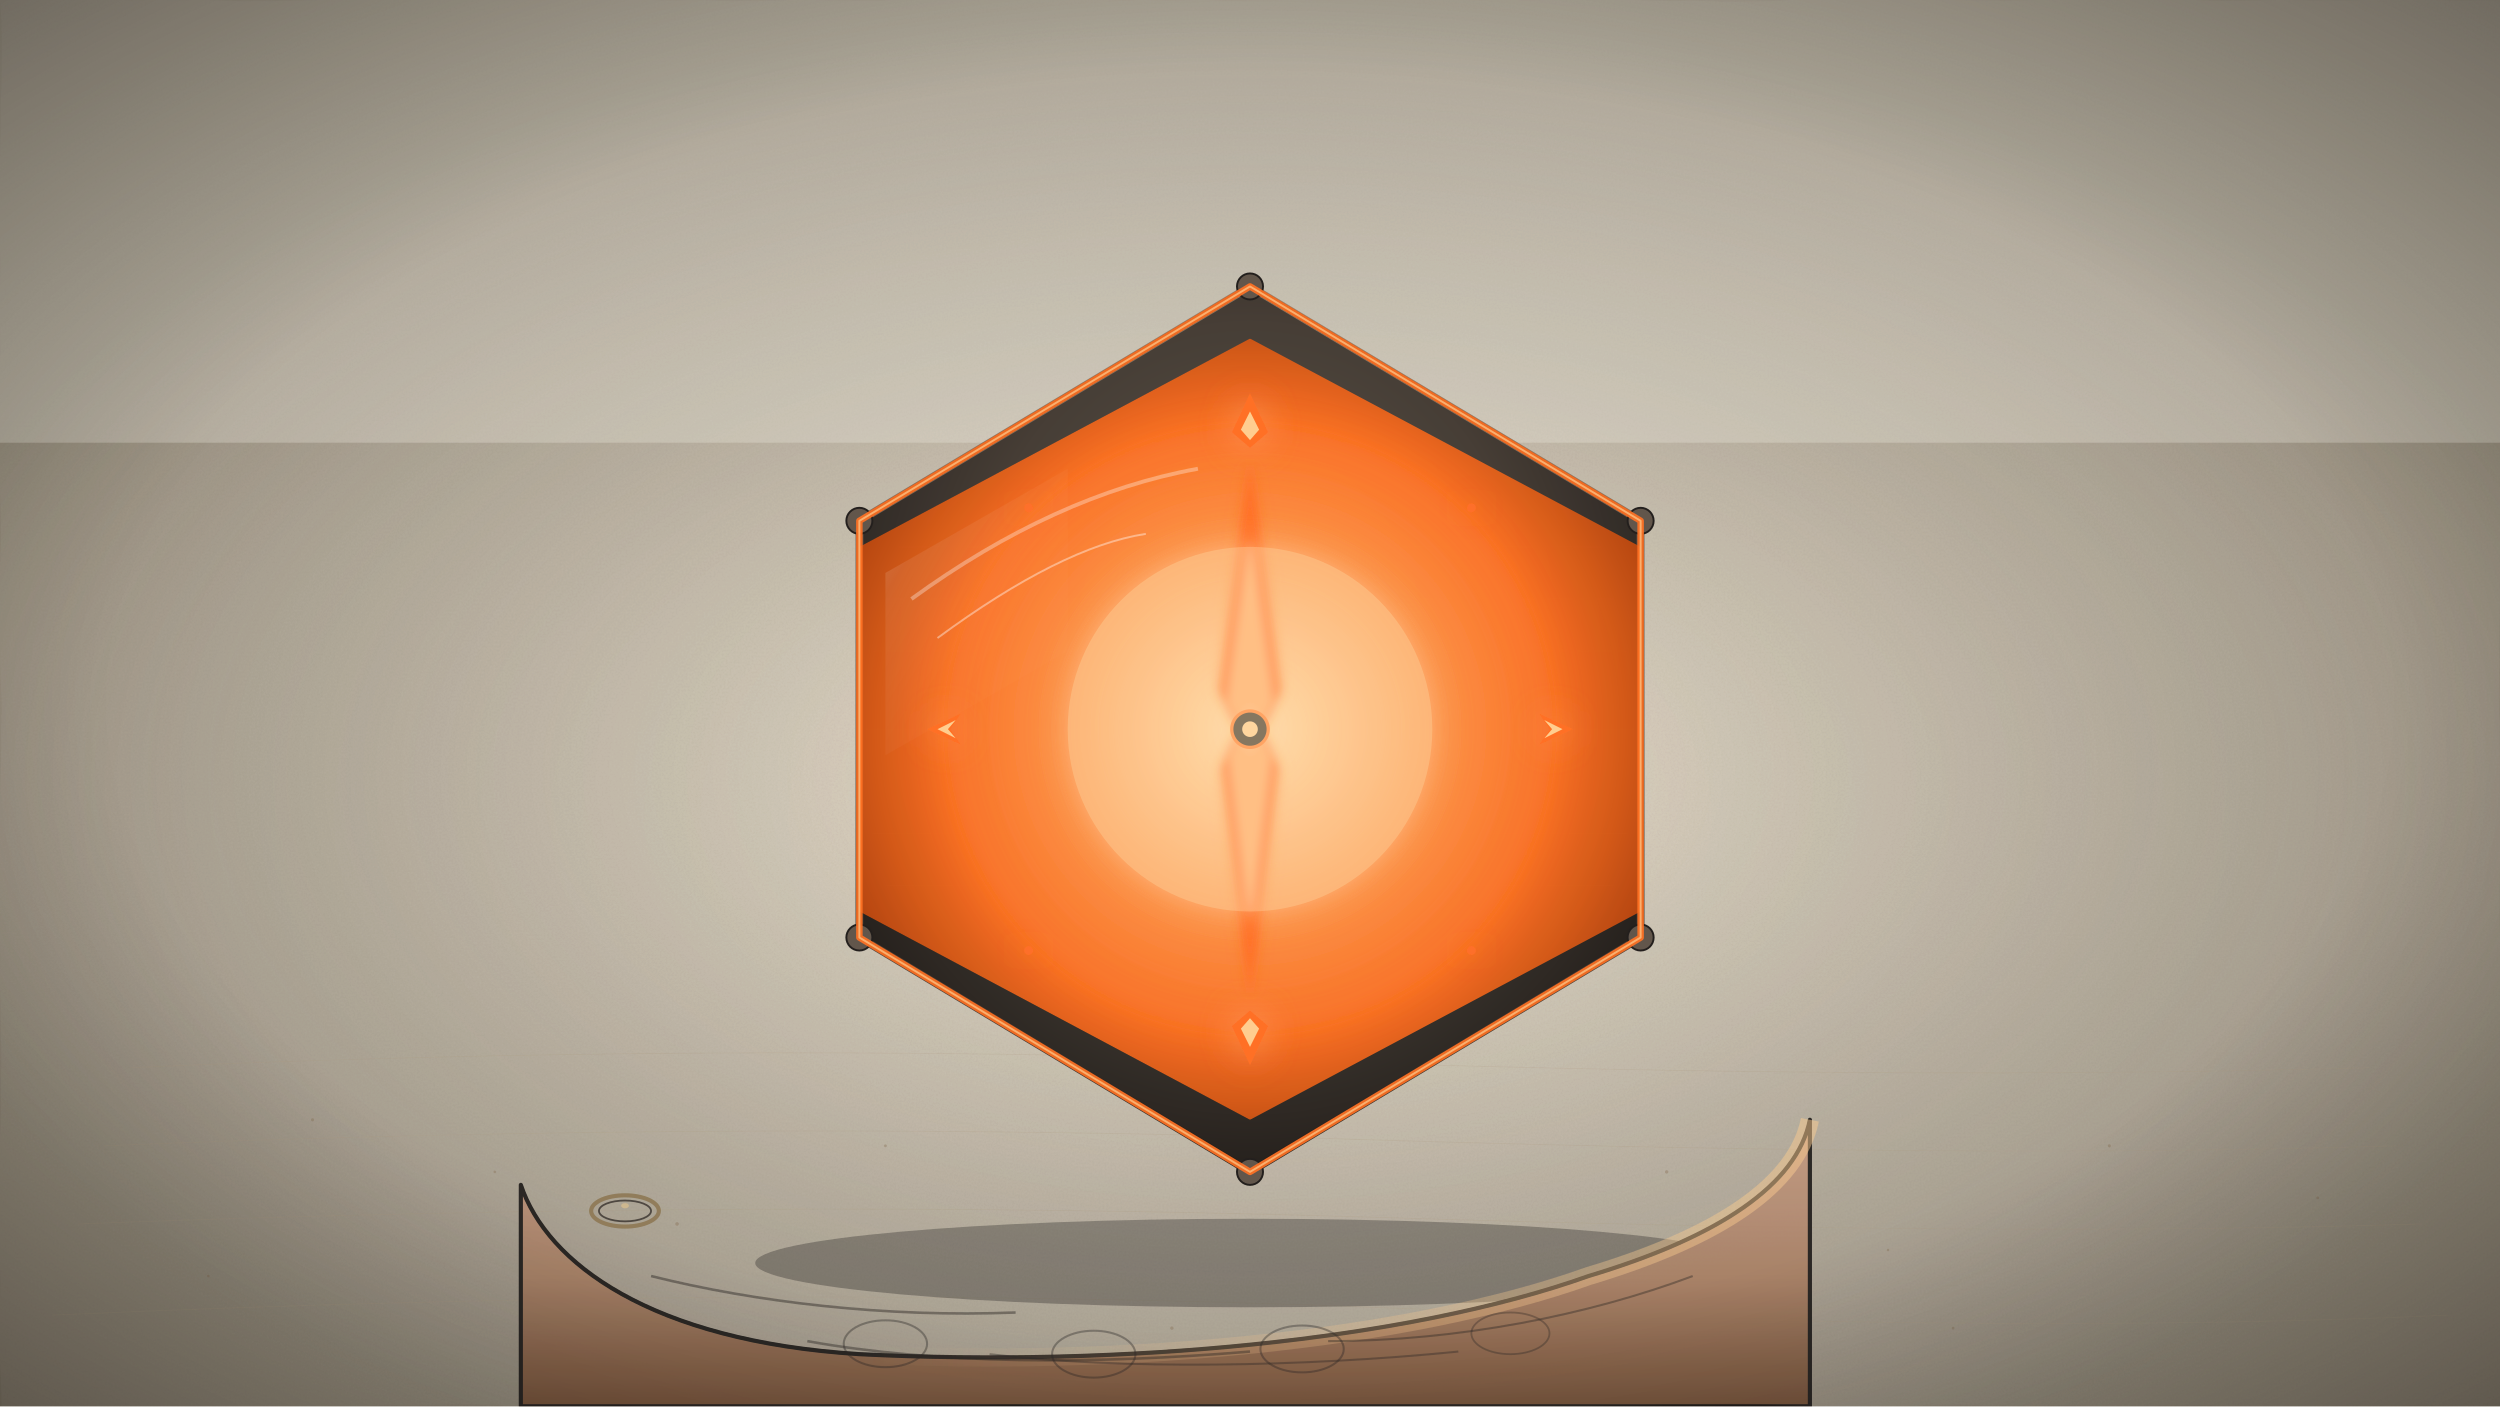
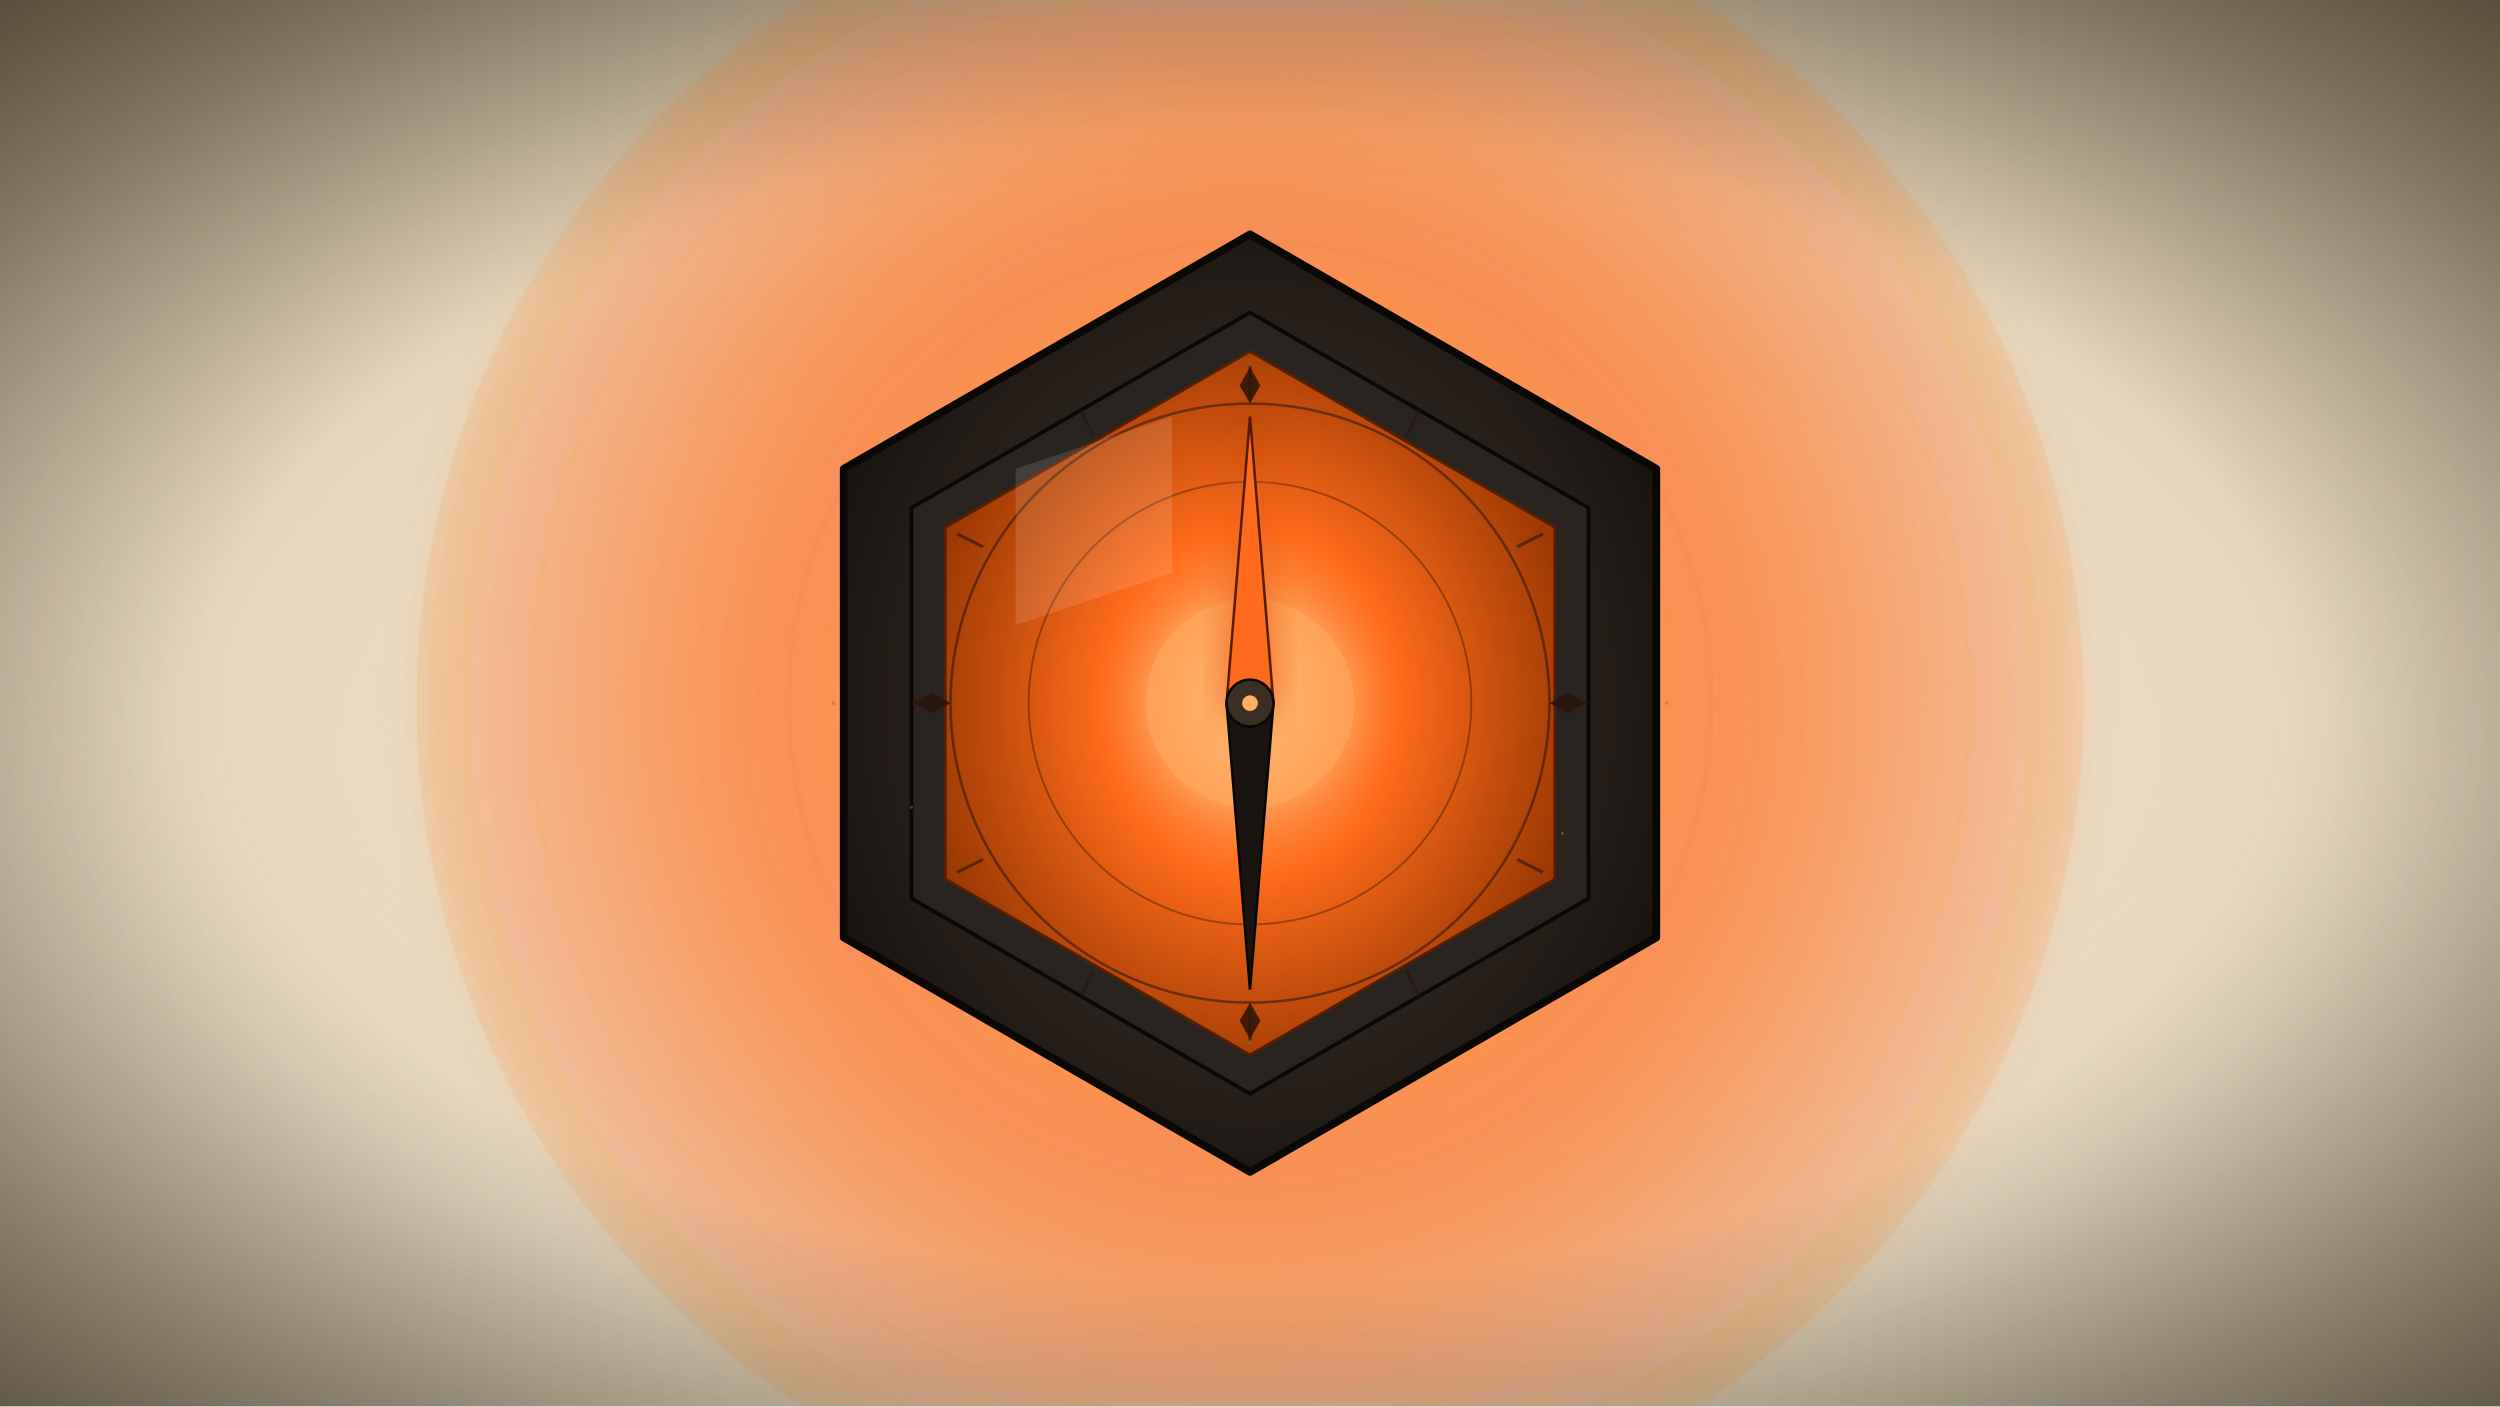
- <svg xmlns="http://www.w3.org/2000/svg" viewBox="0 0 1920 1080" preserveAspectRatio="xMidYMid slice" role="img" aria-label="Scene 08B — Compass needle spinning (continuazione 08A) — Cartoon Saloon">
+ <svg xmlns="http://www.w3.org/2000/svg" viewBox="0 0 1920 1080" preserveAspectRatio="xMidYMid slice" role="img" aria-label="Scene 08B — Compass needle spinning, searching">
  <defs>
-     <radialGradient id="s08b_sandBg" cx="50%" cy="58%" r="74%">
+     <radialGradient id="sandBg08b" cx="50%" cy="55%" r="78%">
      <stop offset="0%" stop-color="#F2E8D6" />
-       <stop offset="55%" stop-color="#E8DDC8" />
-       <stop offset="100%" stop-color="#C9BC9F" />
+       <stop offset="55%" stop-color="#E2D6BD" />
+       <stop offset="100%" stop-color="#8C7858" />
    </radialGradient>
-     <radialGradient id="s08b_sandShadow" cx="50%" cy="55%" r="55%">
-       <stop offset="0%" stop-color="#000" stop-opacity="0" />
-       <stop offset="100%" stop-color="#2A2420" stop-opacity="0.42" />
-     </radialGradient>
-     <linearGradient id="s08b_hand" x1="0%" y1="0%" x2="0%" y2="100%">
-       <stop offset="0%" stop-color="#C49880" />
-       <stop offset="55%" stop-color="#A47B5F" />
-       <stop offset="100%" stop-color="#704A30" />
-     </linearGradient>
-     <linearGradient id="s08b_handRim" x1="100%" y1="0%" x2="0%" y2="0%">
-       <stop offset="0%" stop-color="#FFCB8A" stop-opacity="0.7" />
-       <stop offset="100%" stop-color="#FFCB8A" stop-opacity="0" />
-     </linearGradient>
-     <radialGradient id="s08b_metalBody" cx="50%" cy="40%" r="65%">
-       <stop offset="0%" stop-color="#5C4F44" />
-       <stop offset="55%" stop-color="#3F362E" />
-       <stop offset="100%" stop-color="#15110E" />
-     </radialGradient>
-     <linearGradient id="s08b_metalEdge" x1="0%" y1="0%" x2="0%" y2="100%">
-       <stop offset="0%" stop-color="#8A7560" />
-       <stop offset="55%" stop-color="#5C4F44" />
-       <stop offset="100%" stop-color="#15110E" />
-     </linearGradient>
-     <radialGradient id="s08b_orangeCore" cx="50%" cy="50%" r="58%">
-       <stop offset="0%" stop-color="#FFCB8A" />
-       <stop offset="32%" stop-color="#FF9D52" />
-       <stop offset="68%" stop-color="#FF6B1A" />
-       <stop offset="100%" stop-color="#B33B00" stop-opacity="0.95" />
-     </radialGradient>
-     <radialGradient id="s08b_innerSpill" cx="50%" cy="50%" r="55%">
-       <stop offset="0%" stop-color="#FFE0B0" stop-opacity="0.9" />
-       <stop offset="55%" stop-color="#FF8A3A" stop-opacity="0.45" />
+     <radialGradient id="orangeGlow08b" cx="50%" cy="50%" r="55%">
+       <stop offset="0%" stop-color="#FFB066" stop-opacity="0.95" />
+       <stop offset="50%" stop-color="#FF6B1A" stop-opacity="0.55" />
      <stop offset="100%" stop-color="#FF6B1A" stop-opacity="0" />
    </radialGradient>
-     <linearGradient id="s08b_glassRefl" x1="0%" y1="0%" x2="100%" y2="100%">
-       <stop offset="0%" stop-color="#FFFFFF" stop-opacity="0.32" />
-       <stop offset="22%" stop-color="#FFFFFF" stop-opacity="0.08" />
-       <stop offset="55%" stop-color="#FFFFFF" stop-opacity="0.02" />
-       <stop offset="100%" stop-color="#FFFFFF" stop-opacity="0" />
-     </linearGradient>
-     <filter id="s08b_sandGrain" x="0%" y="0%" width="100%" height="100%">
-       <feTurbulence type="fractalNoise" baseFrequency="0.65" numOctaves="2" seed="7" />
-       <feColorMatrix values="0 0 0 0 0.20  0 0 0 0 0.16  0 0 0 0 0.10  0 0 0 0.12 0" />
-       <feComposite in2="SourceGraphic" operator="in" />
-     </filter>
-     <filter id="s08b_painterly" x="-5%" y="-5%" width="110%" height="110%">
-       <feTurbulence type="fractalNoise" baseFrequency="0.008" numOctaves="3" seed="14" />
-       <feDisplacementMap in="SourceGraphic" scale="6" />
-     </filter>
-     <filter id="s08b_bloom" x="-50%" y="-50%" width="200%" height="200%">
-       <feGaussianBlur stdDeviation="14" result="b" />
+     <radialGradient id="orangeCore08b" cx="50%" cy="50%" r="55%">
+       <stop offset="0%" stop-color="#FFC68A" />
+       <stop offset="45%" stop-color="#FF6B1A" />
+       <stop offset="100%" stop-color="#A83B00" stop-opacity="0.9" />
+     </radialGradient>
+     <radialGradient id="metalRim08b" cx="50%" cy="50%" r="55%">
+       <stop offset="0%" stop-color="#4A3F36" />
+       <stop offset="100%" stop-color="#1A1410" />
+     </radialGradient>
+     <filter id="bloom08b" x="-50%" y="-50%" width="200%" height="200%">
+       <feGaussianBlur stdDeviation="14" />
      <feMerge>
-         <feMergeNode in="b" />
+         <feMergeNode />
        <feMergeNode in="SourceGraphic" />
      </feMerge>
    </filter>
-     <filter id="s08b_motionBlur" x="-30%" y="-30%" width="160%" height="160%">
-       <feGaussianBlur stdDeviation="3.2" />
+     <filter id="grain08b">
+       <feTurbulence type="fractalNoise" baseFrequency="0.85" numOctaves="2" seed="11" />
+       <feColorMatrix values="0 0 0 0 0.18  0 0 0 0 0.14  0 0 0 0 0.08  0 0 0 0.05 0" />
    </filter>
-     <filter id="s08b_motionBlurFast" x="-30%" y="-30%" width="160%" height="160%">
-       <feGaussianBlur stdDeviation="6" />
-     </filter>
-     <clipPath id="s08b_glassClip">
-       <polygon points="960,260 1260,420 1260,700 960,860 660,700 660,420" />
-     </clipPath>
-     <path id="s08b_needle" d="       M 0,-205 L 24,-30 L 0,18 L -24,-30 Z       M 0,205 L 22,30 L 0,-18 L -22,30 Z" />
-     <symbol id="s08b_cardN" overflow="visible">
-       <polygon points="0,-258 -14,-228 0,-216 14,-228" fill="#FF6B1A" />
-       <polygon points="0,-244 -7,-230 0,-222 7,-230" fill="#FFCB8A" />
-     </symbol>
-     <symbol id="s08b_cardE" overflow="visible">
-       <polygon points="248,0 222,-12 230,0 222,12" fill="#FF6B1A" />
-       <polygon points="240,0 226,-7 232,0 226,7" fill="#FFCB8A" />
-     </symbol>
-     <symbol id="s08b_cardS" overflow="visible">
-       <polygon points="0,258 -14,228 0,216 14,228" fill="#FF6B1A" />
-       <polygon points="0,244 -7,230 0,222 7,230" fill="#FFCB8A" />
-     </symbol>
-     <symbol id="s08b_cardW" overflow="visible">
-       <polygon points="-248,0 -222,-12 -230,0 -222,12" fill="#FF6B1A" />
-       <polygon points="-240,0 -226,-7 -232,0 -226,7" fill="#FFCB8A" />
-     </symbol>
+     <radialGradient id="vig08b" cx="50%" cy="50%" r="75%">
+       <stop offset="55%" stop-color="#000" stop-opacity="0" />
+       <stop offset="100%" stop-color="#000" stop-opacity="0.45" />
+     </radialGradient>
  </defs>
-   <rect width="1920" height="1080" fill="url(#s08b_sandBg)" />
-   <rect width="1920" height="1080" fill="url(#s08b_sandBg)" filter="url(#s08b_sandGrain)" opacity="0.6" />
-   <rect width="1920" height="1080" fill="url(#s08b_sandShadow)" />
-   <rect width="1920" height="340" fill="#F5EFE6" opacity="0.28" />
-   <g stroke="#A89478" stroke-width="0.6" opacity="0.22">
-     <path d="M 100,820 Q 540,800 1000,815 T 1820,820" fill="none" />
-     <path d="M 80,880 Q 560,860 1040,875 T 1840,880" fill="none" />
-     <path d="M 60,940 Q 580,920 1060,935 T 1860,940" fill="none" />
-     <path d="M 40,1010 Q 600,985 1080,1005 T 1880,1010" fill="none" />
+   <rect width="1920" height="1080" fill="url(#sandBg08b)" />
+   <rect width="1920" height="1080" fill="#000" opacity="0.4" filter="url(#grain08b)" />
+   <radialGradient id="warmAura08b" cx="50%" cy="50%" r="60%">
+     <stop offset="0%" stop-color="#FFE0BD" stop-opacity="0.55" />
+     <stop offset="100%" stop-color="#FFE0BD" stop-opacity="0" />
+   </radialGradient>
+   <rect width="1920" height="1080" fill="url(#warmAura08b)" />
+   <circle cx="960" cy="540" r="640" fill="url(#orangeGlow08b)" opacity="0.85" filter="url(#bloom08b)">
+     <animate attributeName="opacity" values="0.7;0.95;0.8;1;0.85;0.95" keyTimes="0;0.25;0.5;0.7;0.85;1" dur="8s" fill="freeze" />
+     <animate attributeName="r" values="540;620;680;640;700;660" keyTimes="0;0.25;0.5;0.7;0.85;1" dur="8s" fill="freeze" />
+   </circle>
+   <g transform="translate(960 540)">
+     <polygon points="0,-360 312,-180 312,180 0,360 -312,180 -312,-180" fill="url(#metalRim08b)" stroke="#0A0805" stroke-width="6" stroke-linejoin="round" />
+     <polygon points="0,-300 260,-150 260,150 0,300 -260,150 -260,-150" fill="#2A2420" stroke="#0A0805" stroke-width="3" stroke-linejoin="round" />
+     <polygon points="0,-270 234,-135 234,135 0,270 -234,135 -234,-135" fill="url(#orangeCore08b)" stroke="#5A1E00" stroke-width="2" stroke-linejoin="round" />
+     <circle r="230" fill="none" stroke="#2A1408" stroke-width="2" opacity="0.55" />
+     <circle r="170" fill="none" stroke="#2A1408" stroke-width="1.5" opacity="0.4" />
+     <g stroke="#2A1408" stroke-width="2.5" opacity="0.6">
+       <line x1="0" y1="-260" x2="0" y2="-235" />
+       <line x1="130" y1="-225" x2="120" y2="-205" transform="rotate(0)" />
+       <line x1="225" y1="-130" x2="205" y2="-120" />
+       <line x1="260" y1="0" x2="235" y2="0" />
+       <line x1="225" y1="130" x2="205" y2="120" />
+       <line x1="130" y1="225" x2="120" y2="205" />
+       <line x1="0" y1="260" x2="0" y2="235" />
+       <line x1="-130" y1="225" x2="-120" y2="205" />
+       <line x1="-225" y1="130" x2="-205" y2="120" />
+       <line x1="-260" y1="0" x2="-235" y2="0" />
+       <line x1="-225" y1="-130" x2="-205" y2="-120" />
+       <line x1="-130" y1="-225" x2="-120" y2="-205" />
+     </g>
+     <g fill="#2A1408" opacity="0.85">
+       <polygon points="0,-258 8,-244 0,-230 -8,-244" />
+       <polygon points="258,0 244,8 230,0 244,-8" />
+       <polygon points="0,258 8,244 0,230 -8,244" />
+       <polygon points="-258,0 -244,8 -230,0 -244,-8" />
+     </g>
+     <circle r="80" fill="#FFB066" opacity="0.6" filter="url(#bloom08b)">
+       <animate attributeName="opacity" values="0.4;0.7;0.5;0.8;0.6;0.7" keyTimes="0;0.25;0.5;0.7;0.85;1" dur="8s" fill="freeze" />
+     </circle>
+     <g>
+       <animateTransform attributeName="transform" type="rotate" values="0;360;720;850;920;955;980;992;1000;1004;1002;1003" keyTimes="0;0.25;0.5;0.62;0.72;0.8;0.86;0.91;0.94;0.97;0.99;1" dur="8s" fill="freeze" />
+       <polygon points="0,-220 18,0 0,12 -18,0" fill="#FF6B1A" stroke="#5A1E00" stroke-width="2" filter="url(#bloom08b)" />
+       <polygon points="0,220 18,0 0,-12 -18,0" fill="#1A1410" stroke="#0A0805" stroke-width="2" />
+       <circle r="18" fill="#3A2F22" stroke="#0A0805" stroke-width="2" />
+       <circle r="6" fill="#FFB066" />
+     </g>
+     <polygon points="-180,-180 -60,-220 -60,-100 -180,-60" fill="#FFFFFF" opacity="0.12" />
  </g>
-   <g fill="#7B6244" opacity="0.35">
-     <circle cx="240" cy="860" r="1.2" />
-     <circle cx="380" cy="900" r="1" />
-     <circle cx="520" cy="940" r="1.4" />
-     <circle cx="680" cy="880" r="1.1" />
-     <circle cx="1280" cy="900" r="1.3" />
-     <circle cx="1450" cy="960" r="1" />
-     <circle cx="1620" cy="880" r="1.2" />
-     <circle cx="1780" cy="920" r="1.1" />
-     <circle cx="160" cy="980" r="1" />
-     <circle cx="900" cy="1020" r="1.3" />
-     <circle cx="1180" cy="1000" r="1.2" />
-     <circle cx="1500" cy="1020" r="1.1" />
+   <g fill="#8C7858" opacity="0.5">
+     <circle cx="640" cy="540" r="1.5" />
+     <circle cx="700" cy="620" r="1.2" />
+     <circle cx="1280" cy="540" r="1.4" />
+     <circle cx="1200" cy="640" r="1.2" />
+     <circle cx="960" cy="280" r="1.4" />
+     <circle cx="960" cy="800" r="1.4" />
  </g>
-   <g opacity="0.94">
-     <ellipse cx="960" cy="970" rx="380" ry="34" fill="#000" opacity="0.3" />
-     <g transform="translate(960 940)">
-       <path d="         M -560,-30         C -540,30 -460,90 -300,100         C -100,110 120,90 260,40         C 360,10 420,-30 430,-80         L 430,140         L -560,140 Z       " fill="url(#s08b_hand)" stroke="#1A1614" stroke-width="3.2" stroke-linejoin="round" />
-       <path d="M -560,-30 C -540,30 -460,90 -300,100 C -100,110 120,90 260,40 C 360,10 420,-30 430,-80" fill="none" stroke="#1A1614" stroke-width="2.5" opacity="0.55" />
-       <path d="M -300,100 C -100,110 120,90 260,40 C 360,10 420,-30 430,-80" fill="none" stroke="url(#s08b_handRim)" stroke-width="14" opacity="0.7" />
-       <path d="M -460,40 C -380,60 -280,72 -180,68" fill="none" stroke="#1A1614" stroke-width="2" opacity="0.45" />
-       <path d="M -340,90 C -240,108 -120,108 0,98" fill="none" stroke="#1A1614" stroke-width="2" opacity="0.42" />
-       <path d="M -200,100 C -100,112 40,110 160,98" fill="none" stroke="#1A1614" stroke-width="1.6" opacity="0.38" />
-       <path d="M 60,90 C 160,90 260,70 340,40" fill="none" stroke="#1A1614" stroke-width="1.6" opacity="0.4" />
-       <ellipse cx="-280" cy="92" rx="32" ry="18" fill="none" stroke="#1A1614" stroke-width="1.6" opacity="0.38" />
-       <ellipse cx="-120" cy="100" rx="32" ry="18" fill="none" stroke="#1A1614" stroke-width="1.6" opacity="0.38" />
-       <ellipse cx="40" cy="96" rx="32" ry="18" fill="none" stroke="#1A1614" stroke-width="1.6" opacity="0.38" />
-       <ellipse cx="200" cy="84" rx="30" ry="16" fill="none" stroke="#1A1614" stroke-width="1.4" opacity="0.35" />
-       <ellipse cx="-480" cy="-10" rx="26" ry="12" fill="none" stroke="#8A7550" stroke-width="3.2" />
-       <ellipse cx="-480" cy="-10" rx="20" ry="8" fill="none" stroke="#15100B" stroke-width="1.4" opacity="0.7" />
-       <ellipse cx="-480" cy="-14" rx="3" ry="2" fill="#D4B888" opacity="0.85" />
-     </g>
-   </g>
-   <polygon points="960,220 1260,400 1260,720 960,900 660,720 660,400" fill="url(#s08b_metalBody)" stroke="#0A0806" stroke-width="2" />
-   <polygon points="960,220 1260,400 1260,720 960,900 660,720 660,400" fill="none" stroke="url(#s08b_metalEdge)" stroke-width="6" stroke-linejoin="round" opacity="0.9" />
-   <polygon points="960,220 1260,400 1260,720 960,900 660,720 660,400" fill="none" stroke="#1A1614" stroke-width="4.5" stroke-linejoin="round" />
-   <g stroke="#5C4F44" stroke-width="0.5" opacity="0.45">
-     <line x1="690" y1="420" x2="1230" y2="420" />
-     <line x1="680" y1="460" x2="1240" y2="460" />
-     <line x1="670" y1="500" x2="1250" y2="500" />
-     <line x1="665" y1="560" x2="1255" y2="560" />
-     <line x1="670" y1="640" x2="1250" y2="640" />
-     <line x1="680" y1="680" x2="1240" y2="680" />
-   </g>
-   <g fill="#5C4F44" stroke="#1A1614" stroke-width="1.5">
-     <circle cx="960" cy="220" r="10" />
-     <circle cx="1260" cy="400" r="10" />
-     <circle cx="1260" cy="720" r="10" />
-     <circle cx="960" cy="900" r="10" />
-     <circle cx="660" cy="720" r="10" />
-     <circle cx="660" cy="400" r="10" />
-   </g>
-   <g clip-path="url(#s08b_glassClip)">
-     <rect x="660" y="260" width="600" height="600" fill="url(#s08b_orangeCore)" opacity="0.96" />
-     <circle cx="960" cy="560" r="240" fill="url(#s08b_innerSpill)" opacity="0.75" filter="url(#s08b_bloom)">
-       <animate attributeName="opacity" values="0.72;0.82;0.72;0.84;0.74" keyTimes="0;0.25;0.5;0.75;1" dur="3.6s" repeatCount="indefinite" />
-       <animate attributeName="r" values="230;245;235;245;230" keyTimes="0;0.25;0.5;0.75;1" dur="3.6s" repeatCount="indefinite" />
-     </circle>
-     <polygon points="680,440 820,360 820,500 680,580" fill="url(#s08b_glassRefl)" />
-     <path d="M 700,460 Q 810,380 920,360" fill="none" stroke="#FFFFFF" stroke-width="3" opacity="0.32" />
-     <path d="M 720,490 Q 815,420 880,410" fill="none" stroke="#FFFFFF" stroke-width="1.5" opacity="0.4" />
-     <g transform="translate(960 560)" filter="url(#s08b_bloom)">
-       <use href="#s08b_cardN" />
-       <use href="#s08b_cardE" />
-       <use href="#s08b_cardS" />
-       <use href="#s08b_cardW" />
-       <g fill="#FF6B1A" opacity="0.85">
-         <circle cx="170" cy="-170" r="3.5" />
-         <circle cx="-170" cy="-170" r="3.5" />
-         <circle cx="170" cy="170" r="3.5" />
-         <circle cx="-170" cy="170" r="3.5" />
-       </g>
-     </g>
-     <g transform="translate(960 560)">
-       <g filter="url(#s08b_motionBlurFast)" opacity="0.5">
-         <animateTransform attributeName="transform" type="rotate" values="0;360;720;770;780" keyTimes="0;0.35;0.75;0.92;1" dur="8s" fill="freeze" calcMode="spline" keySplines="0.42 0 0.58 1;0.42 0 0.58 1;0.42 0 0.58 1;0.42 0 0.58 1" />
-         <use href="#s08b_needle" fill="#FF6B1A" />
-       </g>
-       <g filter="url(#s08b_motionBlur)">
-         <animateTransform attributeName="transform" type="rotate" values="0;360;720;770;780" keyTimes="0;0.35;0.75;0.92;1" dur="8s" fill="freeze" calcMode="spline" keySplines="0.42 0 0.58 1;0.42 0 0.58 1;0.42 0 0.58 1;0.42 0 0.58 1" />
-         <use href="#s08b_needle" fill="#FF6B1A" />
-         <use href="#s08b_needle" fill="#FFCB8A" opacity="0.55" transform="scale(0.7)" />
-       </g>
-       <circle r="14" fill="#1A1614" stroke="#FF6B1A" stroke-width="2.5" />
-       <circle r="6" fill="#FFCB8A">
-         <animate attributeName="opacity" values="0.7;1;0.7" dur="1.8s" repeatCount="indefinite" />
-       </circle>
-     </g>
-     <circle cx="960" cy="560" r="140" fill="#FFE0B0" opacity="0.45" filter="url(#s08b_bloom)">
-       <animate attributeName="opacity" values="0.4;0.55;0.4" dur="3s" repeatCount="indefinite" />
-       <animate attributeName="r" values="135;155;135" dur="3s" repeatCount="indefinite" />
-     </circle>
-   </g>
-   <polygon points="960,220 1260,400 1260,720 960,900 660,720 660,400" fill="none" stroke="#FF6B1A" stroke-width="5" stroke-linejoin="round" opacity="0.92">
-     <animate attributeName="opacity" values="0.88;1;0.88" dur="2.4s" repeatCount="indefinite" />
-   </polygon>
-   <polygon points="960,220 1260,400 1260,720 960,900 660,720 660,400" fill="none" stroke="#FFCB8A" stroke-width="1.5" stroke-linejoin="round" opacity="0.7" />
-   <rect width="1920" height="1080" fill="#FFFFFF" opacity="0.04" filter="url(#s08b_painterly)" pointer-events="none" />
-   <radialGradient id="s08b_vig" cx="50%" cy="50%" r="78%">
-     <stop offset="58%" stop-color="#000" stop-opacity="0" />
-     <stop offset="100%" stop-color="#000" stop-opacity="0.42" />
-   </radialGradient>
-   <rect width="1920" height="1080" fill="url(#s08b_vig)" pointer-events="none" />
+   <rect width="1920" height="1080" fill="url(#vig08b)" pointer-events="none" />
</svg>
